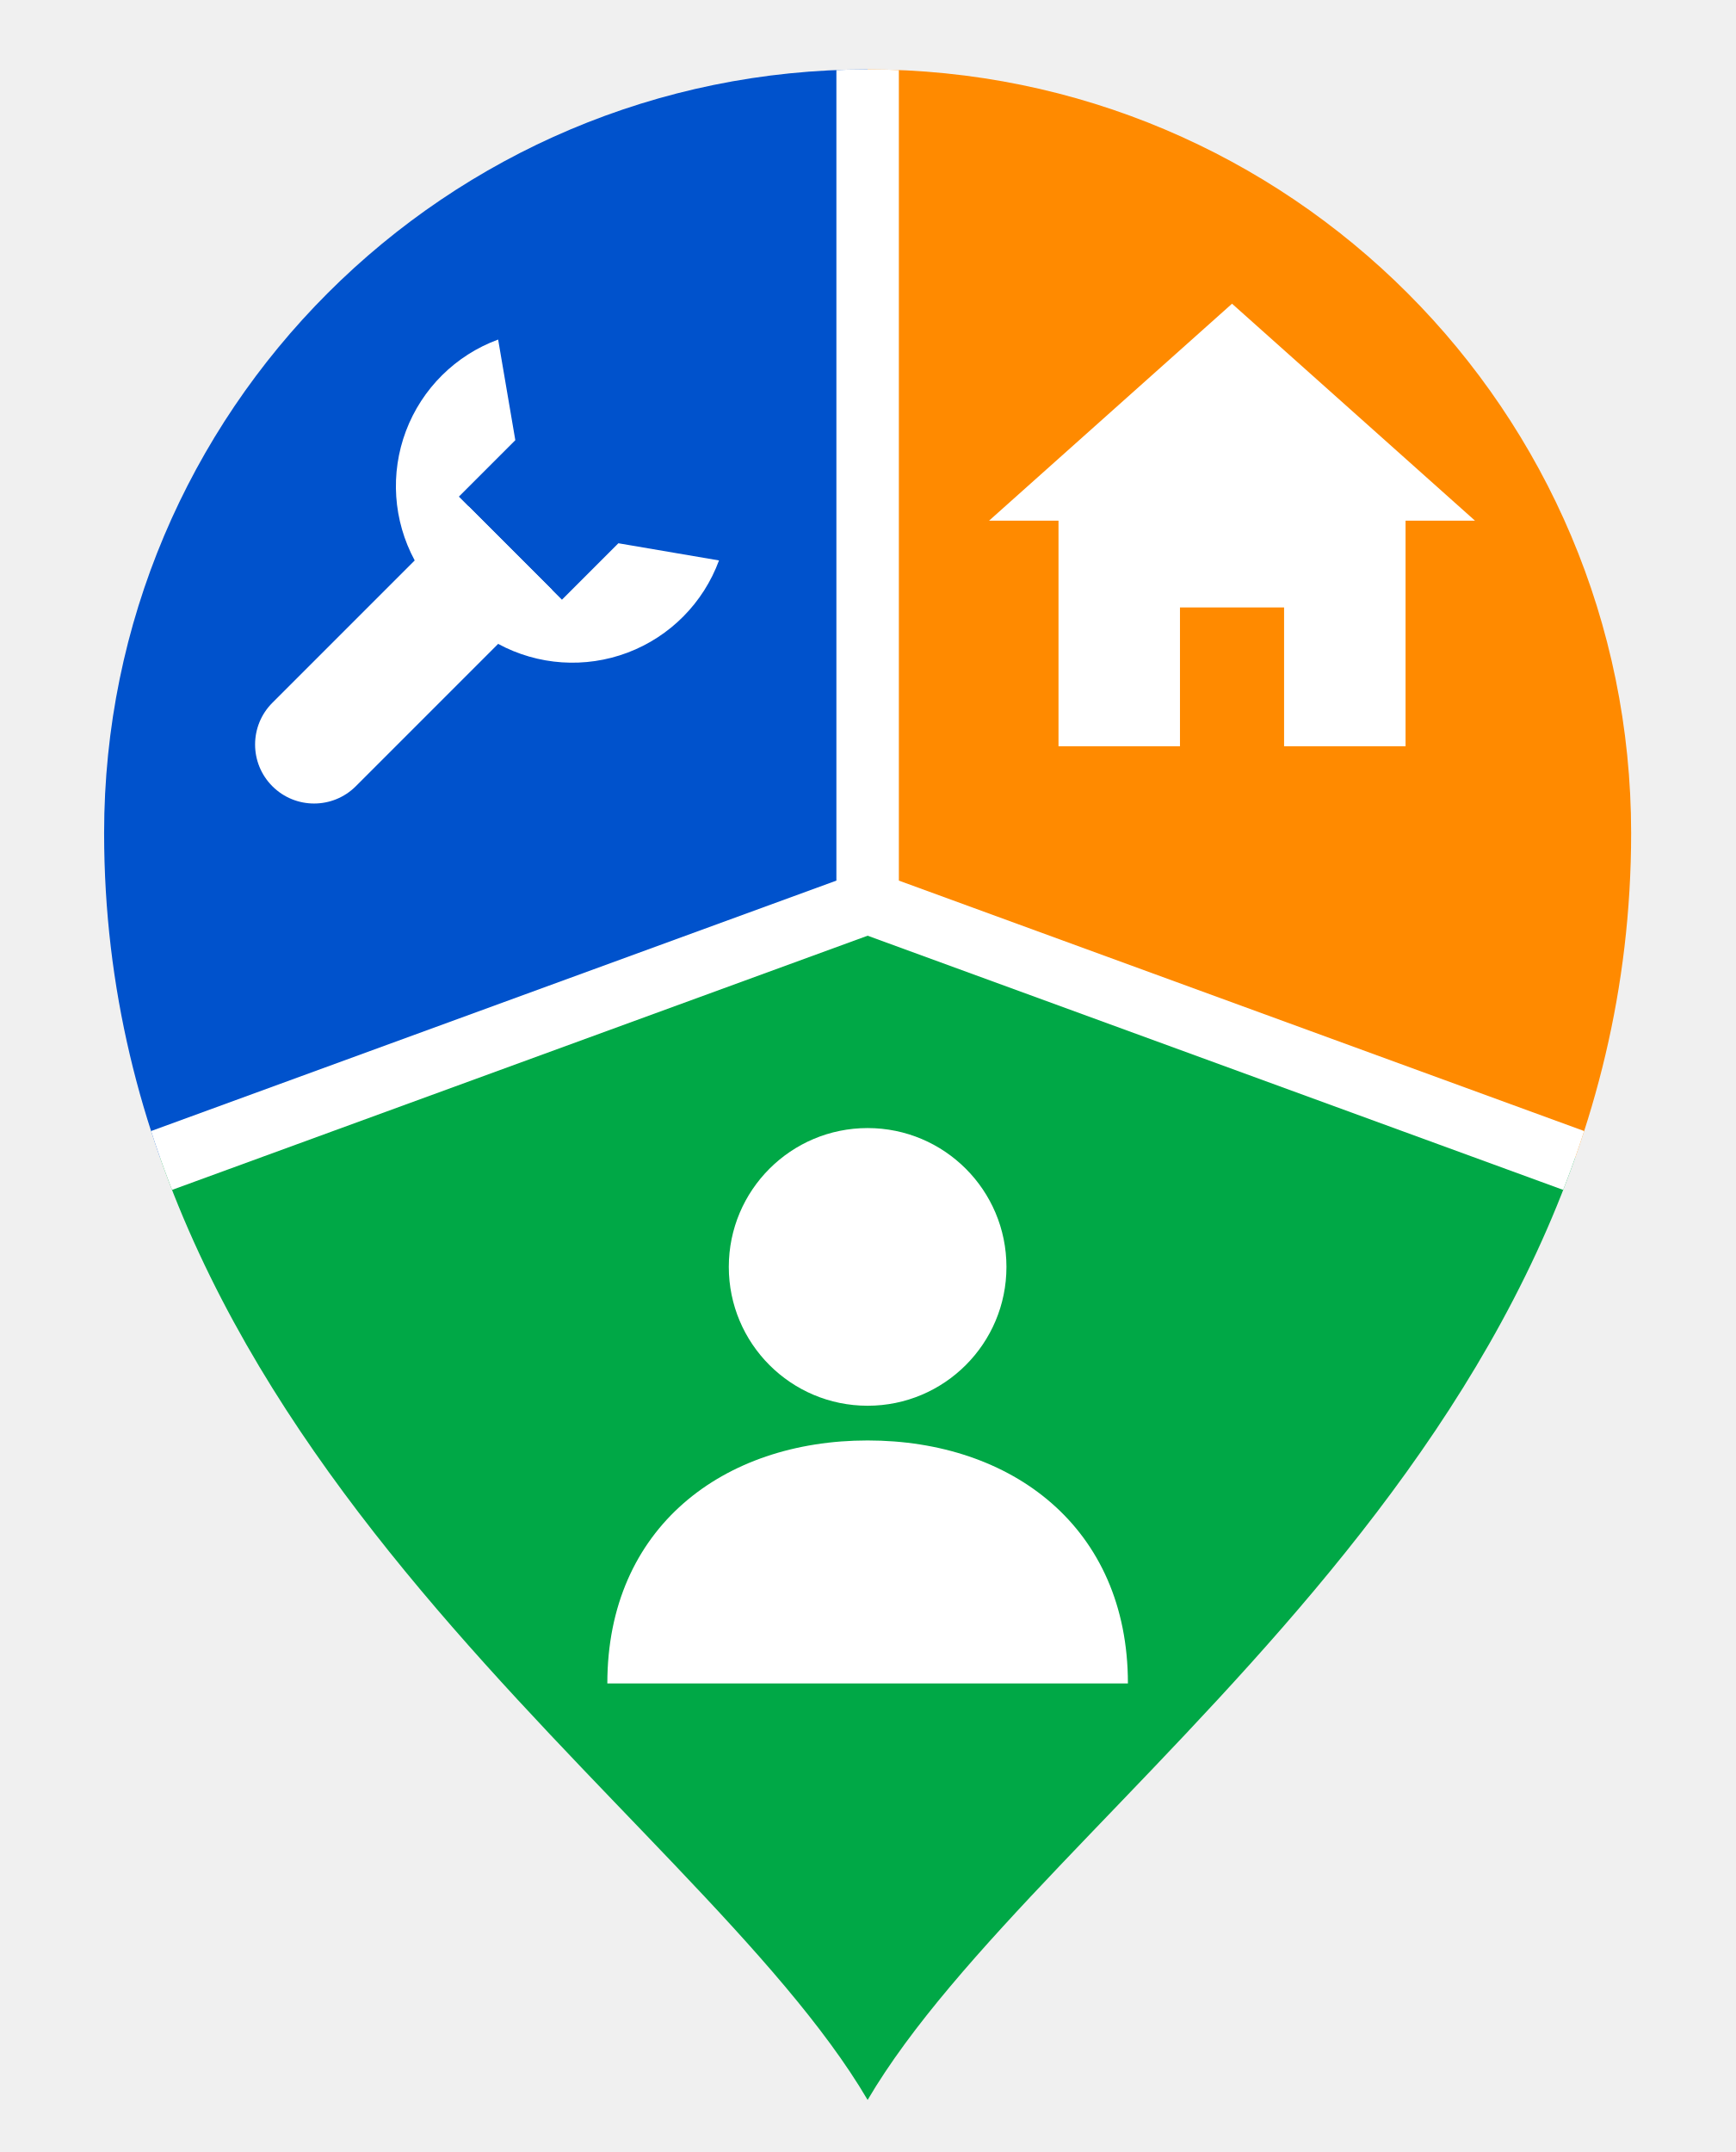
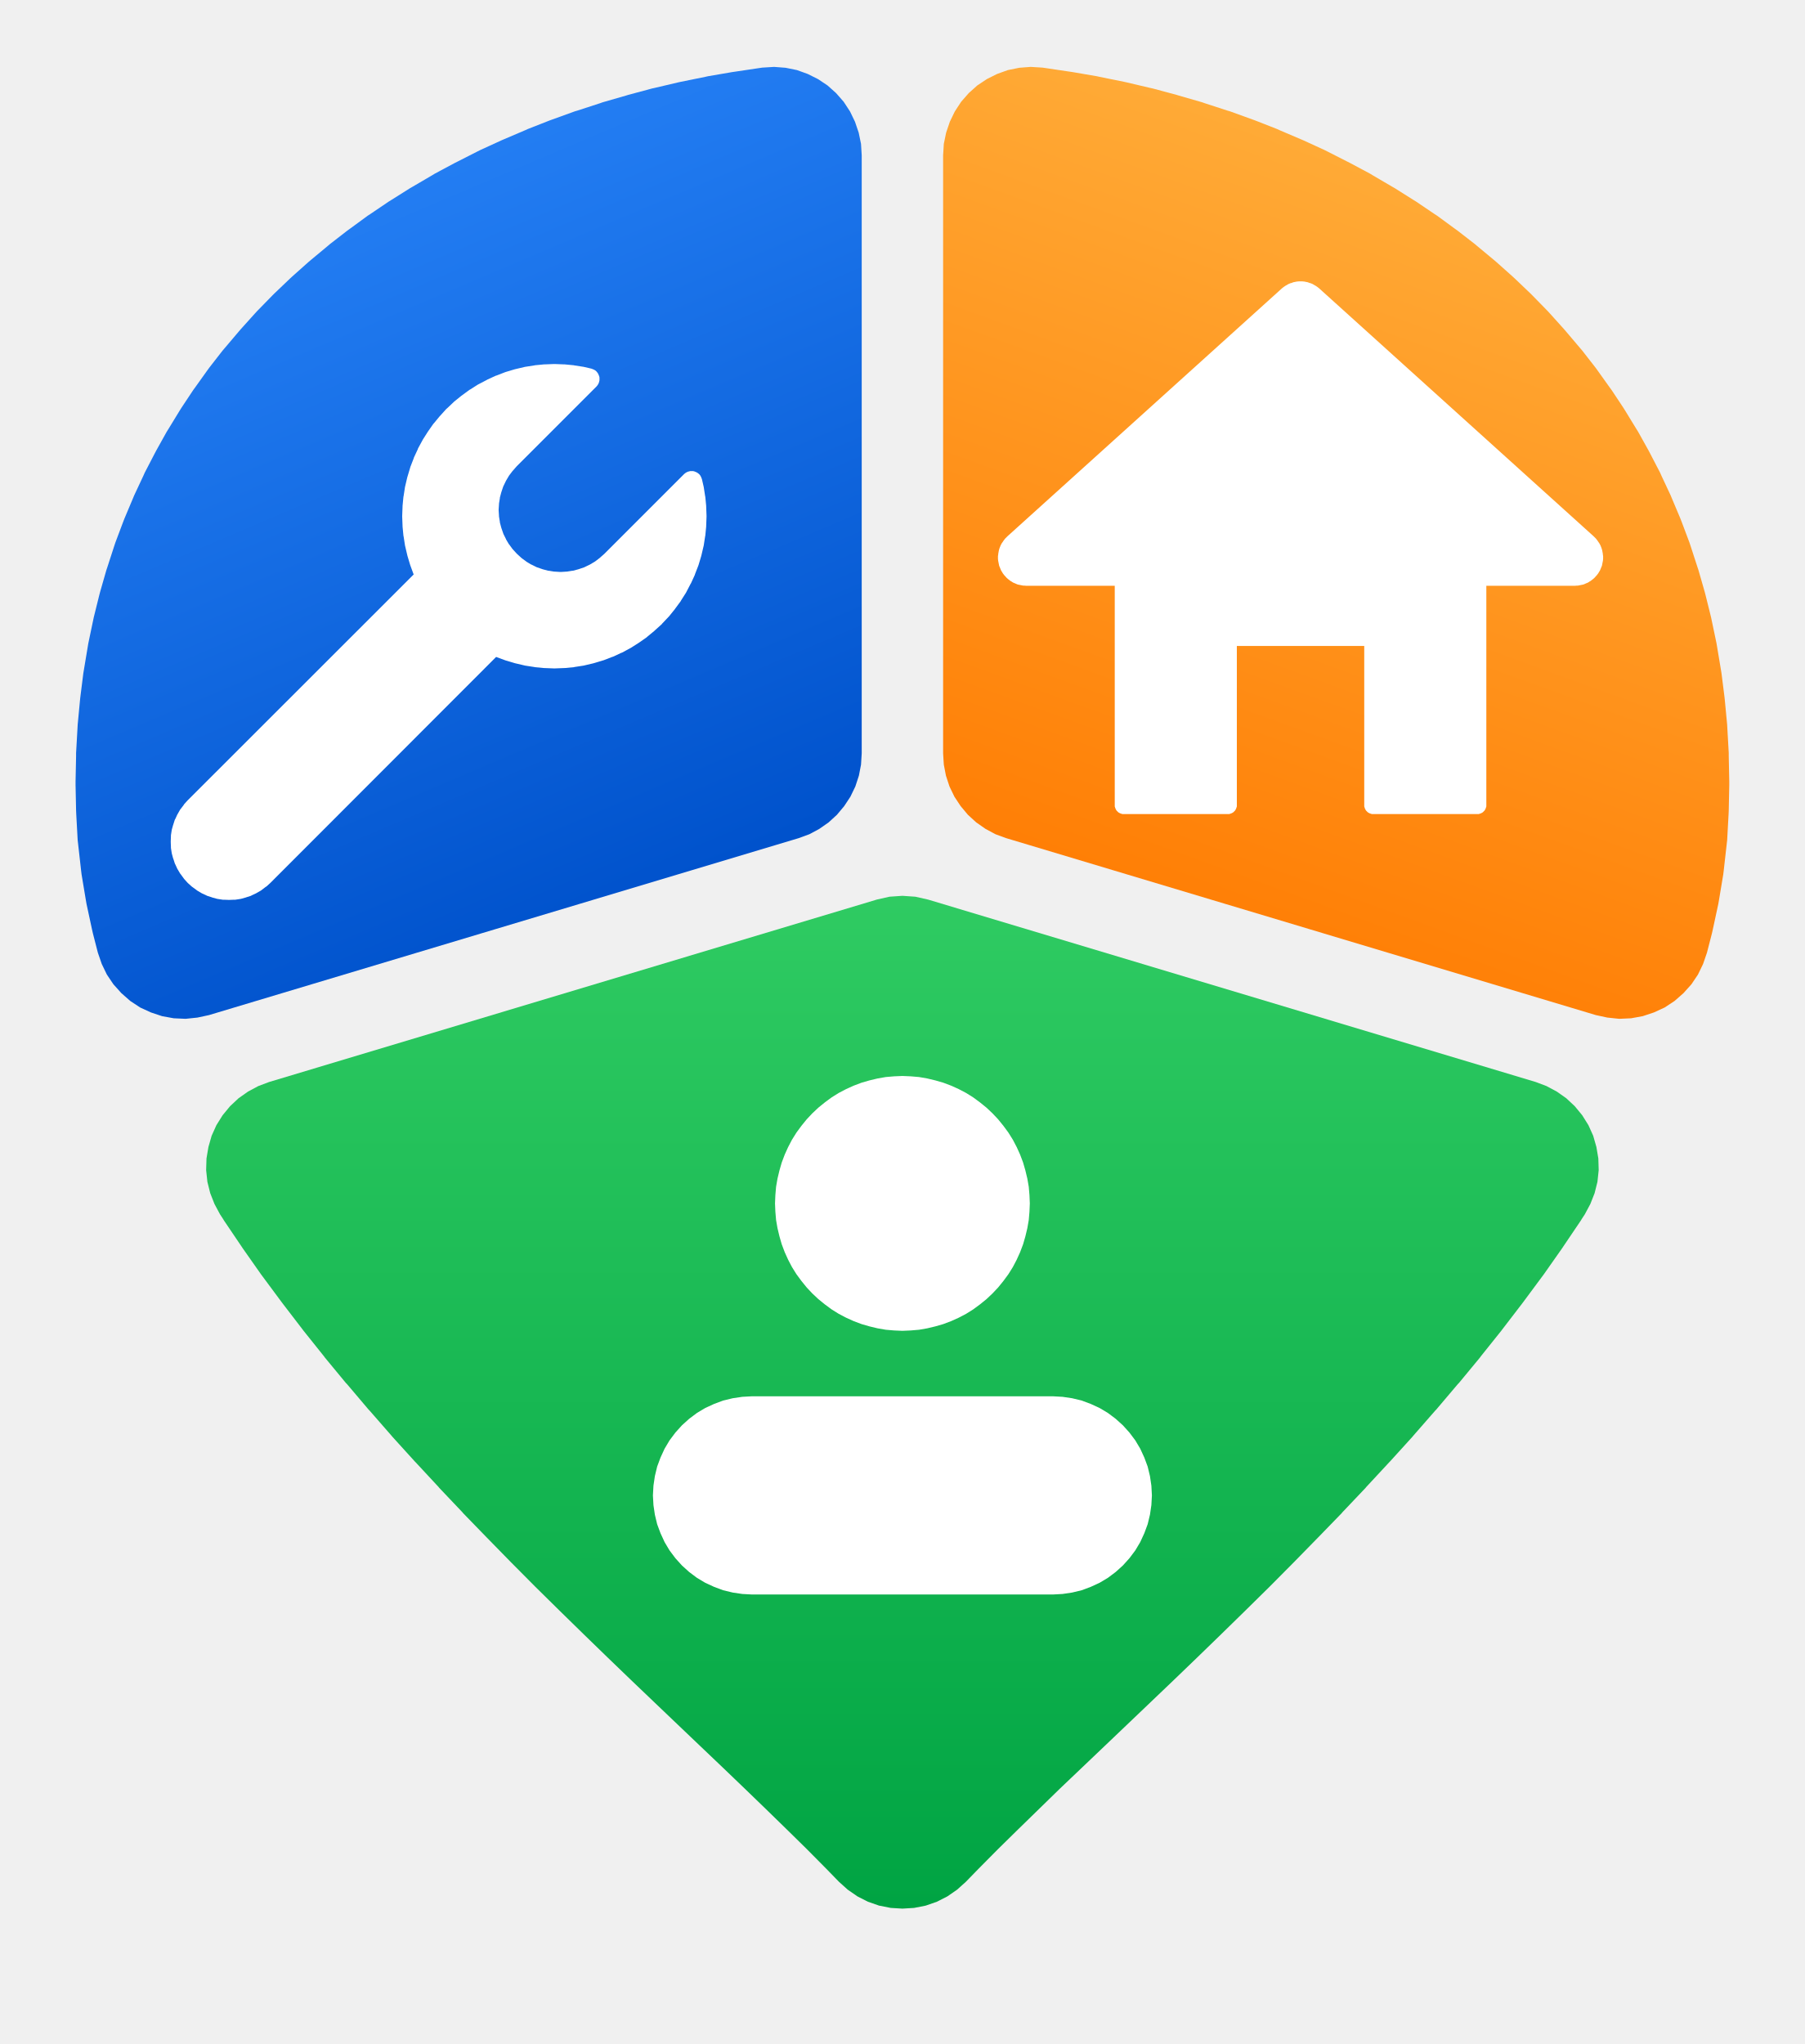
- <svg xmlns="http://www.w3.org/2000/svg" viewBox="0 0 100 124" role="img" aria-label="iService">
+ <svg xmlns="http://www.w3.org/2000/svg" viewBox="0 0 102 115.5" width="102" height="115.5" role="img" aria-label="iService">
  <defs>
-     <clipPath id="pin">
-       <path d="M50 121C40 104 6 84 6 48a44 44 0 0 1 88 0c0 36-34 56-44 73z" />
-     </clipPath>
+     <linearGradient id="sgA" x1="0" y1="0" x2="0.35" y2="1">
+       <stop offset="0" stop-color="#2E8BFF" />
+       <stop offset="1" stop-color="#0052CC" />
+     </linearGradient>
+     <linearGradient id="sgL" x1="0.7" y1="0" x2="0.4" y2="1">
+       <stop offset="0" stop-color="#FFB23F" />
+       <stop offset="1" stop-color="#FF7A00" />
+     </linearGradient>
+     <linearGradient id="sgV" x1="0" y1="0" x2="0" y2="1">
+       <stop offset="0" stop-color="#2FCB62" />
+       <stop offset="1" stop-color="#00A443" />
+     </linearGradient>
  </defs>
-   <g clip-path="url(#pin)">
-     <path fill="#0052CC" d="M0 0h50v52L0 70z" />
-     <path fill="#FF8A00" d="M50 0h50v70L50 52z" />
-     <path fill="#00A846" d="M0 70l50-18 50 18v60H0z" />
-     <path fill="none" stroke="#fff" stroke-width="3.6" stroke-linejoin="round" d="M50 -2v54L-2 71M50 52l52 19" />
-   </g>
-   <g transform="translate(28 33) rotate(45)" fill="#fff">
-     <path d="M-3.4 -2v16a3.4 3.4 0 0 0 6.8 0V-2z" />
-     <path d="M-9-10a9 9 0 0 0 5.6 12.4h6.8A9 9 0 0 0 9-10L4.2-6.6V-2h-8.4v-4.6z" />
-   </g>
-   <g fill="#fff">
-     <path d="M71 17.5 57 30h4v13h7v-8h6v8h7V30h4z" />
-   </g>
-   <g fill="#fff">
-     <circle cx="50" cy="73" r="8" />
-     <path d="M35 97c0-9 6.7-14 15-14s15 5 15 14z" />
+   <g transform="translate(1 1)">
+     <path fill="url(#sgA)" d="M4.53 52.83 4.75 53.47 5.04 54.07 5.41 54.62 5.86 55.12 6.36 55.56 6.92 55.93 7.53 56.21 8.16 56.42 8.82 56.54 9.49 56.57 10.16 56.5 10.81 56.36 44.14 46.36 44.74 46.14 45.3 45.84 45.83 45.47 46.3 45.04 46.71 44.55 47.06 44.02 47.34 43.44 47.54 42.83 47.66 42.21 47.7 41.57 47.7 7.78 47.66 7.13 47.53 6.5 47.32 5.88 47.04 5.3 46.68 4.75 46.25 4.26 45.77 3.83 45.23 3.47 44.65 3.18 44.04 2.96 43.4 2.83 42.75 2.78 42.1 2.82 42.09 2.82 41.95 2.84 40.54 3.05 40.4 3.07 39 3.31 38.87 3.34 37.49 3.62 37.35 3.65 35.99 3.97 35.85 4 34.51 4.36 34.38 4.4 33.06 4.78 32.92 4.83 31.63 5.25 31.49 5.29 30.22 5.75 30.08 5.8 28.83 6.29 28.7 6.35 27.48 6.87 27.34 6.93 26.14 7.48 26 7.55 24.84 8.14 24.7 8.21 23.56 8.82 23.43 8.9 22.32 9.55 22.18 9.63 21.1 10.31 20.97 10.39 19.92 11.1 19.78 11.19 18.77 11.93 18.63 12.03 17.65 12.79 17.52 12.9 16.57 13.69 16.44 13.8 15.52 14.62 15.39 14.74 14.51 15.58 14.38 15.71 13.53 16.58 13.41 16.71 12.6 17.61 12.48 17.75 11.7 18.67 11.58 18.81 10.84 19.76 10.73 19.91 10.03 20.89 9.92 21.04 9.25 22.05 9.15 22.21 8.52 23.24 8.42 23.4 7.83 24.46 7.74 24.63 7.18 25.71 7.1 25.89 6.58 27 6.51 27.17 6.03 28.31 5.96 28.49 5.52 29.66 5.46 29.84 5.07 31.04 5.01 31.22 4.66 32.44 4.61 32.63 4.3 33.88 4.26 34.07 3.99 35.36 3.96 35.54 3.74 36.86 3.71 37.04 3.54 38.39 3.52 38.58 3.39 39.95 3.38 40.14 3.3 41.55 3.3 41.73 3.27 43.17 3.27 43.35 3.3 44.8 3.31 45.02 3.39 46.48 3.42 46.74 3.58 48.16 3.61 48.41 3.85 49.85 3.89 50.08 4.2 51.52 4.25 51.74Z" />
+     <path fill="url(#sgL)" d="M57.9 2.82 57.25 2.78 56.6 2.83 55.96 2.96 55.35 3.18 54.77 3.47 54.23 3.83 53.75 4.26 53.32 4.75 52.96 5.3 52.68 5.88 52.47 6.5 52.34 7.13 52.3 7.78 52.3 41.57 52.34 42.21 52.46 42.83 52.66 43.44 52.94 44.02 53.29 44.55 53.7 45.04 54.17 45.47 54.7 45.84 55.26 46.14 55.86 46.36 89.19 56.36 89.84 56.5 90.51 56.57 91.18 56.54 91.84 56.42 92.47 56.21 93.08 55.93 93.64 55.56 94.14 55.12 94.59 54.62 94.96 54.07 95.25 53.47 95.47 52.83 95.75 51.74 95.8 51.52 96.11 50.08 96.15 49.85 96.39 48.41 96.42 48.16 96.58 46.74 96.61 46.48 96.69 45.02 96.7 44.8 96.73 43.35 96.73 43.17 96.7 41.73 96.7 41.55 96.62 40.14 96.61 39.95 96.48 38.58 96.46 38.39 96.29 37.04 96.26 36.86 96.04 35.54 96.01 35.36 95.74 34.07 95.7 33.88 95.39 32.63 95.34 32.44 94.99 31.22 94.93 31.04 94.54 29.84 94.48 29.66 94.04 28.49 93.97 28.31 93.49 27.17 93.42 27 92.9 25.89 92.82 25.71 92.26 24.63 92.17 24.46 91.58 23.4 91.48 23.24 90.85 22.21 90.75 22.05 90.08 21.04 89.97 20.89 89.27 19.91 89.16 19.76 88.42 18.81 88.3 18.67 87.52 17.75 87.4 17.61 86.59 16.71 86.47 16.58 85.62 15.71 85.49 15.58 84.61 14.74 84.48 14.62 83.56 13.8 83.43 13.69 82.48 12.9 82.35 12.79 81.37 12.03 81.23 11.93 80.22 11.19 80.08 11.1 79.03 10.39 78.9 10.31 77.82 9.63 77.68 9.55 76.57 8.9 76.44 8.82 75.3 8.21 75.16 8.14 74 7.55 73.86 7.48 72.66 6.93 72.52 6.87 71.3 6.35 71.17 6.29 69.92 5.8 69.78 5.75 68.51 5.29 68.37 5.25 67.08 4.83 66.94 4.78 65.62 4.4 65.49 4.36 64.15 4 64.01 3.97 62.65 3.65 62.51 3.62 61.13 3.34 61 3.31 59.6 3.07 59.46 3.05 58.05 2.84 57.91 2.82Z" />
+     <path fill="url(#sgV)" d="M14.21 60.14 13.6 60.37 13.02 60.68 12.48 61.06 12 61.51 11.58 62.02 11.23 62.58 10.96 63.18 10.78 63.81 10.67 64.46 10.65 65.12 10.72 65.78 10.88 66.42 11.12 67.03 11.43 67.61 11.6 67.87 11.66 67.97 12.66 69.45 12.72 69.54 13.76 71.02 13.82 71.1 14.91 72.57 14.97 72.65 16.09 74.11 16.15 74.19 17.31 75.64 17.36 75.71 18.55 77.15 18.61 77.21 19.83 78.65 19.88 78.7 21.13 80.13 21.17 80.18 22.45 81.59 22.49 81.63 23.79 83.03 23.82 83.07 25.14 84.46 25.17 84.5 26.5 85.87 26.53 85.9 27.86 87.26 27.89 87.29 29.23 88.64 29.25 88.66 30.6 89.99 30.62 90.01 31.96 91.32 31.98 91.34 33.32 92.64 33.33 92.65 34.66 93.93 34.67 93.94 35.99 95.2 36 95.21 37.3 96.45 38.59 97.68 39.85 98.88 41.08 100.06 42.28 101.22 43.45 102.36 44.58 103.47 45.67 104.57 45.69 104.59 46.42 105.34 46.91 105.78 47.46 106.16 48.05 106.46 48.68 106.68 49.34 106.81 50 106.85 50.66 106.81 51.32 106.68 51.95 106.46 52.54 106.16 53.09 105.78 53.58 105.34 54.31 104.59 54.33 104.57 55.39 103.5 56.53 102.38 57.7 101.24 58.9 100.07 60.14 98.89 61.41 97.68 62.7 96.45 64 95.21 64.01 95.2 65.33 93.94 65.34 93.93 66.67 92.65 66.68 92.64 68.02 91.34 68.04 91.32 69.38 90.01 69.4 89.99 70.75 88.66 70.77 88.64 72.11 87.29 72.14 87.26 73.47 85.9 73.5 85.87 74.83 84.5 74.86 84.46 76.18 83.07 76.21 83.03 77.51 81.63 77.55 81.59 78.83 80.18 78.87 80.13 80.12 78.7 80.17 78.65 81.39 77.21 81.45 77.15 82.64 75.71 82.69 75.64 83.85 74.19 83.91 74.11 85.03 72.65 85.09 72.57 86.18 71.1 86.24 71.02 87.28 69.54 87.34 69.45 88.34 67.97 88.4 67.87 88.57 67.61 88.88 67.03 89.12 66.42 89.28 65.78 89.35 65.12 89.33 64.46 89.22 63.81 89.04 63.18 88.77 62.58 88.42 62.02 88 61.51 87.52 61.06 86.98 60.68 86.4 60.37 85.79 60.14 51.44 49.83 50.73 49.67 50 49.62 49.27 49.67 48.56 49.83Z" />
+     <path fill="#FFFFFF" fill-rule="evenodd" d="M62 44.5 62 44.57 62.02 44.63 62.04 44.69 62.07 44.75 62.1 44.8 62.15 44.85 62.2 44.9 62.25 44.93 62.31 44.96 62.37 44.98 62.43 45 62.5 45 68.4 45 68.47 45 68.53 44.98 68.59 44.96 68.65 44.93 68.7 44.9 68.75 44.85 68.8 44.8 68.83 44.75 68.86 44.69 68.88 44.63 68.9 44.57 68.9 44.5 68.9 35.52 68.9 35.5 68.92 35.5 76.08 35.5 76.1 35.5 76.1 35.52 76.1 44.5 76.1 44.57 76.12 44.63 76.14 44.69 76.17 44.75 76.2 44.8 76.25 44.85 76.3 44.9 76.35 44.93 76.41 44.96 76.47 44.98 76.53 45 76.6 45 82.5 45 82.57 45 82.63 44.98 82.69 44.96 82.75 44.93 82.8 44.9 82.85 44.85 82.9 44.8 82.93 44.75 82.96 44.69 82.98 44.63 83 44.57 83 44.5 83 32.12 83 32.1 83.02 32.1 87.99 32.1 88.01 32.1 88.13 32.09 88.18 32.09 88.28 32.07 88.33 32.06 88.43 32.04 88.48 32.03 88.58 31.99 88.62 31.97 88.72 31.93 88.76 31.91 88.85 31.85 88.89 31.83 88.98 31.76 89.02 31.73 89.1 31.66 89.13 31.63 89.2 31.55 89.23 31.52 89.3 31.43 89.33 31.39 89.38 31.3 89.41 31.26 89.45 31.17 89.47 31.12 89.51 31.02 89.53 30.98 89.55 30.88 89.56 30.83 89.58 30.73 89.59 30.68 89.6 30.57 89.6 30.52 89.6 30.42 89.59 30.37 89.58 30.27 89.57 30.22 89.55 30.11 89.54 30.07 89.51 29.97 89.49 29.92 89.45 29.82 89.43 29.78 89.38 29.69 89.35 29.65 89.29 29.56 89.26 29.52 89.2 29.44 89.16 29.4 89.08 29.32 89.06 29.3 73.58 15.32 73.56 15.3 73.47 15.23 73.43 15.2 73.34 15.14 73.3 15.12 73.2 15.06 73.16 15.04 73.06 15 73.01 14.99 72.91 14.95 72.86 14.94 72.76 14.92 72.71 14.91 72.6 14.9 72.55 14.9 72.45 14.9 72.4 14.9 72.29 14.91 72.24 14.92 72.14 14.94 72.09 14.95 71.99 14.99 71.94 15 71.84 15.04 71.8 15.06 71.7 15.12 71.66 15.14 71.57 15.2 71.53 15.23 71.44 15.3 71.42 15.32 55.94 29.3 55.92 29.32 55.84 29.4 55.8 29.44 55.74 29.52 55.71 29.56 55.65 29.65 55.62 29.69 55.57 29.78 55.55 29.82 55.51 29.92 55.49 29.97 55.46 30.07 55.45 30.11 55.43 30.22 55.42 30.27 55.41 30.37 55.4 30.42 55.4 30.52 55.4 30.57 55.41 30.68 55.42 30.73 55.44 30.83 55.45 30.88 55.47 30.98 55.49 31.02 55.53 31.12 55.55 31.17 55.59 31.26 55.62 31.3 55.67 31.39 55.7 31.43 55.77 31.52 55.8 31.55 55.87 31.63 55.9 31.66 55.98 31.73 56.02 31.76 56.11 31.83 56.15 31.85 56.24 31.91 56.28 31.93 56.38 31.97 56.42 31.99 56.52 32.03 56.57 32.04 56.67 32.06 56.72 32.07 56.82 32.09 56.87 32.09 56.99 32.1 57.01 32.1 61.98 32.1 62 32.1 62 32.12ZM32.8 20.72 32.84 20.64 32.86 20.57 32.88 20.49 32.88 20.41 32.88 20.33 32.86 20.25 32.83 20.18 32.8 20.11 32.75 20.04 32.7 19.98 32.64 19.93 32.57 19.89 32.5 19.86 32.42 19.83 32.03 19.74 31.99 19.73 31.47 19.65 31.43 19.64 30.91 19.59 30.87 19.59 30.35 19.57 30.31 19.57 29.79 19.59 29.75 19.59 29.23 19.64 29.19 19.65 28.67 19.73 28.63 19.74 28.12 19.86 28.08 19.87 27.58 20.02 27.55 20.03 27.06 20.22 27.02 20.23 26.54 20.45 26.51 20.47 26.05 20.71 26.01 20.73 25.57 21.01 25.53 21.03 25.11 21.34 25.08 21.36 24.67 21.69 24.64 21.72 24.26 22.08 24.23 22.1 23.88 22.49 23.85 22.52 23.52 22.92 23.49 22.95 23.19 23.38 23.17 23.41 22.89 23.85 22.87 23.89 22.62 24.35 22.61 24.39 22.39 24.86 22.38 24.9 22.19 25.39 22.18 25.43 22.03 25.93 22.02 25.96 21.9 26.47 21.89 26.51 21.81 27.03 21.8 27.07 21.75 27.59 21.75 27.63 21.73 28.15 21.73 28.19 21.75 28.71 21.75 28.75 21.8 29.27 21.81 29.31 21.89 29.83 21.9 29.87 22.02 30.38 22.03 30.42 22.18 30.92 22.19 30.95 22.37 31.44 22.38 31.45 22.37 31.47 9.62 44.21 9.6 44.23 9.41 44.44 9.38 44.49 9.22 44.7 9.18 44.75 9.05 44.98 9.02 45.03 8.91 45.27 8.88 45.32 8.8 45.57 8.78 45.63 8.71 45.88 8.7 45.94 8.66 46.2 8.66 46.26 8.65 46.53 8.65 46.59 8.66 46.85 8.66 46.91 8.7 47.17 8.71 47.23 8.78 47.49 8.8 47.54 8.88 47.79 8.91 47.85 9.02 48.09 9.05 48.14 9.18 48.36 9.22 48.41 9.38 48.63 9.41 48.67 9.59 48.87 9.63 48.91 9.83 49.09 9.87 49.12 10.09 49.28 10.14 49.32 10.36 49.45 10.41 49.48 10.65 49.59 10.71 49.62 10.96 49.7 11.01 49.72 11.27 49.79 11.33 49.8 11.59 49.84 11.65 49.84 11.91 49.85 11.97 49.85 12.24 49.84 12.3 49.84 12.56 49.8 12.62 49.79 12.87 49.72 12.93 49.7 13.18 49.62 13.23 49.59 13.47 49.48 13.52 49.45 13.75 49.32 13.8 49.28 14.01 49.12 14.06 49.09 14.27 48.9 14.29 48.88 27.03 36.13 27.05 36.12 27.06 36.13 27.55 36.31 27.58 36.32 28.08 36.47 28.12 36.48 28.63 36.6 28.67 36.61 29.19 36.69 29.23 36.7 29.75 36.75 29.79 36.75 30.31 36.77 30.35 36.77 30.87 36.75 30.91 36.75 31.43 36.7 31.47 36.69 31.99 36.61 32.03 36.6 32.54 36.48 32.57 36.47 33.07 36.32 33.11 36.31 33.6 36.12 33.64 36.11 34.11 35.89 34.15 35.88 34.61 35.63 34.65 35.61 35.09 35.33 35.12 35.31 35.55 35.01 35.58 34.98 35.98 34.65 36.01 34.62 36.4 34.27 36.42 34.24 36.78 33.86 36.81 33.83 37.14 33.42 37.16 33.39 37.47 32.97 37.49 32.93 37.77 32.49 37.79 32.45 38.03 31.99 38.05 31.96 38.27 31.48 38.28 31.44 38.47 30.95 38.48 30.92 38.63 30.42 38.64 30.38 38.76 29.87 38.77 29.83 38.85 29.31 38.86 29.27 38.91 28.75 38.91 28.71 38.93 28.19 38.93 28.15 38.91 27.63 38.91 27.59 38.86 27.07 38.85 27.03 38.77 26.51 38.76 26.47 38.67 26.08 38.64 26 38.61 25.93 38.57 25.86 38.52 25.8 38.46 25.75 38.39 25.7 38.32 25.67 38.25 25.64 38.17 25.62 38.09 25.62 38.01 25.62 37.93 25.64 37.86 25.66 37.78 25.7 37.72 25.74 37.66 25.79 33.16 30.29 33.15 30.3 32.91 30.51 32.89 30.53 32.64 30.72 32.61 30.74 32.34 30.9 32.32 30.91 32.03 31.05 32.01 31.06 31.71 31.16 31.68 31.17 31.38 31.25 31.35 31.25 31.04 31.3 31.01 31.3 30.7 31.32 30.67 31.32 30.35 31.3 30.32 31.3 30.01 31.25 29.98 31.25 29.68 31.17 29.65 31.16 29.36 31.06 29.33 31.05 29.05 30.91 29.02 30.9 28.75 30.74 28.73 30.72 28.47 30.53 28.45 30.51 28.22 30.3 28.2 30.28 27.99 30.05 27.97 30.03 27.78 29.77 27.76 29.75 27.6 29.48 27.59 29.45 27.45 29.17 27.44 29.14 27.34 28.85 27.33 28.82 27.25 28.52 27.25 28.49 27.2 28.18 27.2 28.15 27.18 27.83 27.18 27.8 27.2 27.49 27.2 27.46 27.25 27.15 27.25 27.12 27.33 26.82 27.34 26.79 27.44 26.49 27.45 26.47 27.59 26.18 27.6 26.16 27.76 25.89 27.78 25.86 27.97 25.61 27.99 25.59 28.2 25.35 28.21 25.34 32.71 20.84 32.76 20.78ZM57.06 65.6 56.95 65.14 56.82 64.69 56.65 64.24 56.46 63.82 56.24 63.4 55.99 63 55.71 62.62 55.41 62.25 55.09 61.91 54.75 61.59 54.38 61.29 54 61.01 53.6 60.76 53.18 60.54 52.76 60.35 52.31 60.18 51.86 60.05 51.4 59.94 50.94 59.86 50.47 59.82 50 59.8 49.53 59.82 49.06 59.86 48.6 59.94 48.14 60.05 47.69 60.18 47.24 60.35 46.82 60.54 46.4 60.76 46 61.01 45.62 61.29 45.25 61.59 44.91 61.91 44.59 62.25 44.29 62.62 44.01 63 43.76 63.4 43.54 63.82 43.35 64.24 43.18 64.69 43.05 65.14 42.94 65.6 42.86 66.06 42.82 66.53 42.8 67 42.82 67.47 42.86 67.94 42.94 68.4 43.05 68.86 43.18 69.31 43.35 69.76 43.54 70.18 43.76 70.6 44.01 71 44.29 71.38 44.59 71.75 44.91 72.09 45.25 72.41 45.62 72.71 46 72.99 46.4 73.24 46.82 73.46 47.24 73.65 47.69 73.82 48.14 73.95 48.6 74.06 49.06 74.14 49.53 74.18 50 74.2 50.47 74.18 50.94 74.14 51.4 74.06 51.86 73.95 52.31 73.82 52.76 73.65 53.18 73.46 53.6 73.24 54 72.99 54.38 72.71 54.75 72.41 55.09 72.09 55.41 71.75 55.71 71.38 55.99 71 56.24 70.6 56.46 70.18 56.65 69.76 56.82 69.31 56.95 68.86 57.06 68.4 57.14 67.94 57.18 67.47 57.2 67 57.18 66.53 57.14 66.06ZM60.13 88.86 60.64 88.67 61.14 88.44 61.61 88.16 62.05 87.83 62.46 87.46 62.83 87.05 63.16 86.61 63.44 86.14 63.67 85.64 63.86 85.13 63.99 84.59 64.07 84.05 64.1 83.5 64.07 82.95 63.99 82.41 63.86 81.87 63.67 81.36 63.44 80.86 63.16 80.39 62.83 79.95 62.46 79.54 62.05 79.17 61.61 78.84 61.14 78.56 60.64 78.33 60.13 78.14 59.59 78.01 59.05 77.93 58.5 77.9 41.5 77.9 40.95 77.93 40.41 78.01 39.87 78.14 39.36 78.33 38.86 78.56 38.39 78.84 37.95 79.17 37.54 79.54 37.17 79.95 36.84 80.39 36.56 80.86 36.33 81.36 36.14 81.87 36.01 82.41 35.93 82.95 35.9 83.5 35.93 84.05 36.01 84.59 36.14 85.13 36.33 85.64 36.56 86.14 36.84 86.61 37.17 87.05 37.54 87.46 37.95 87.83 38.39 88.16 38.86 88.44 39.36 88.67 39.87 88.86 40.41 88.99 40.95 89.07 41.5 89.1 58.5 89.1 59.05 89.07 59.59 88.99Z" />
  </g>
</svg>
